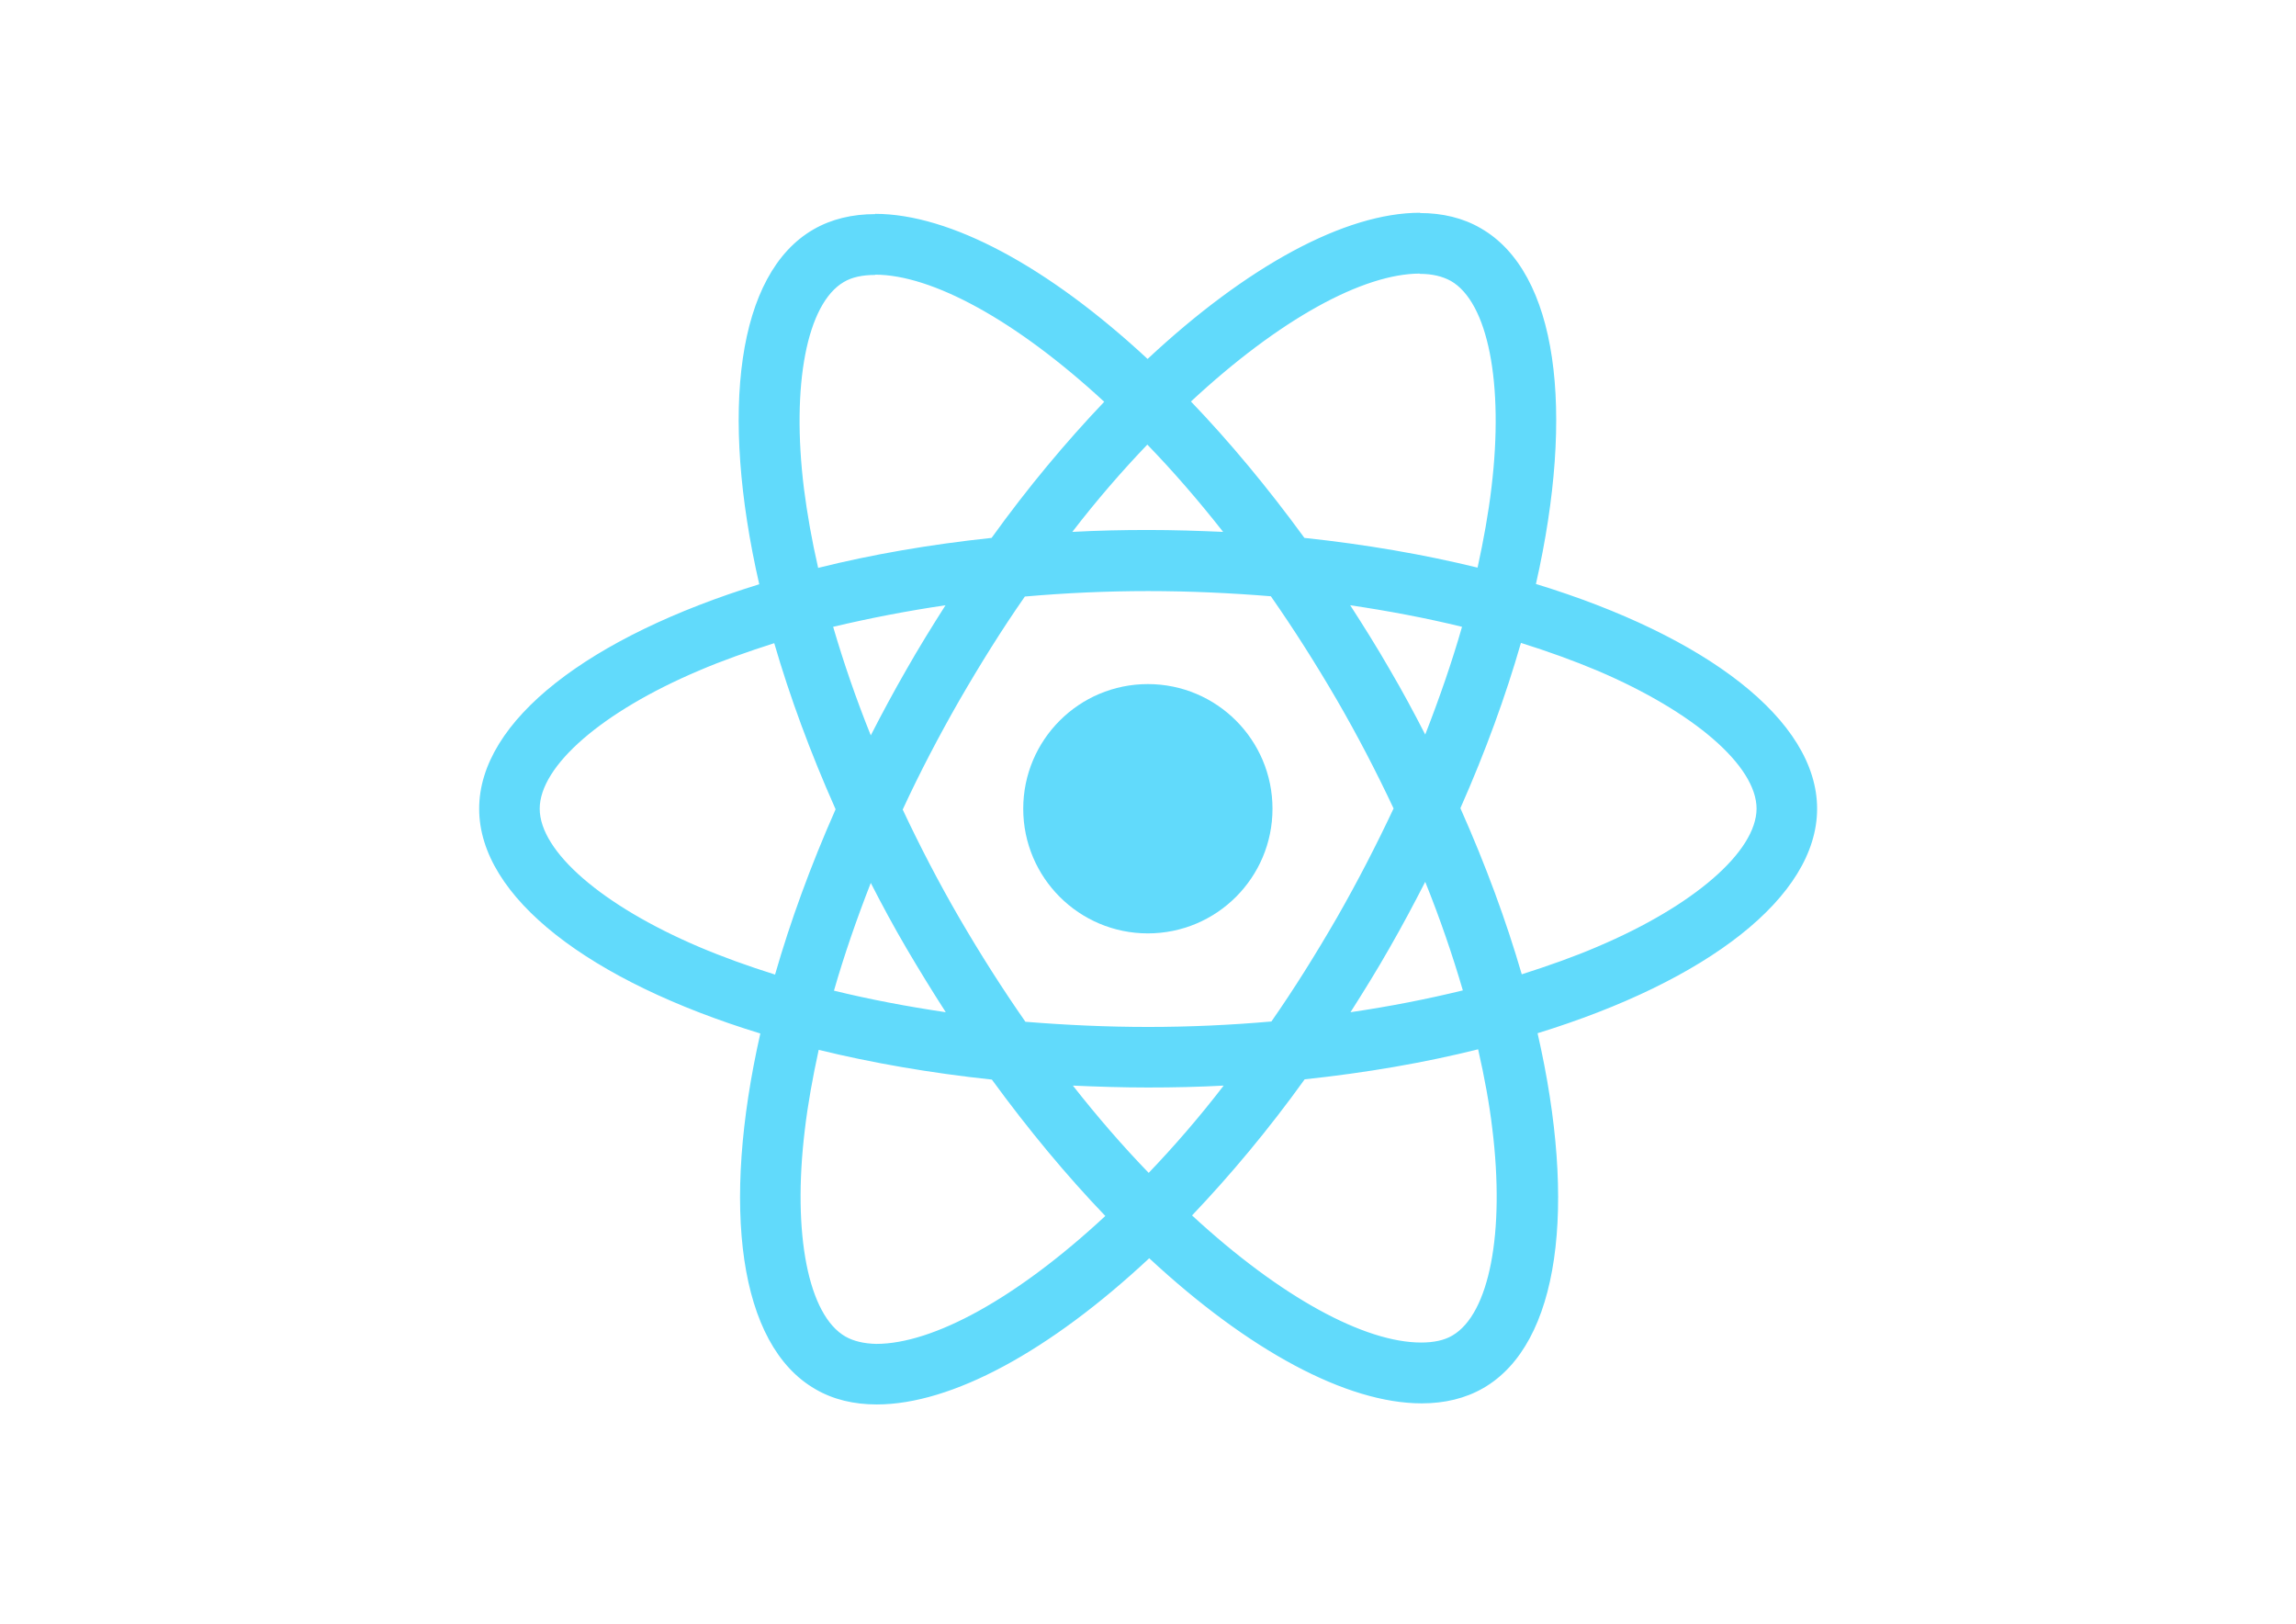
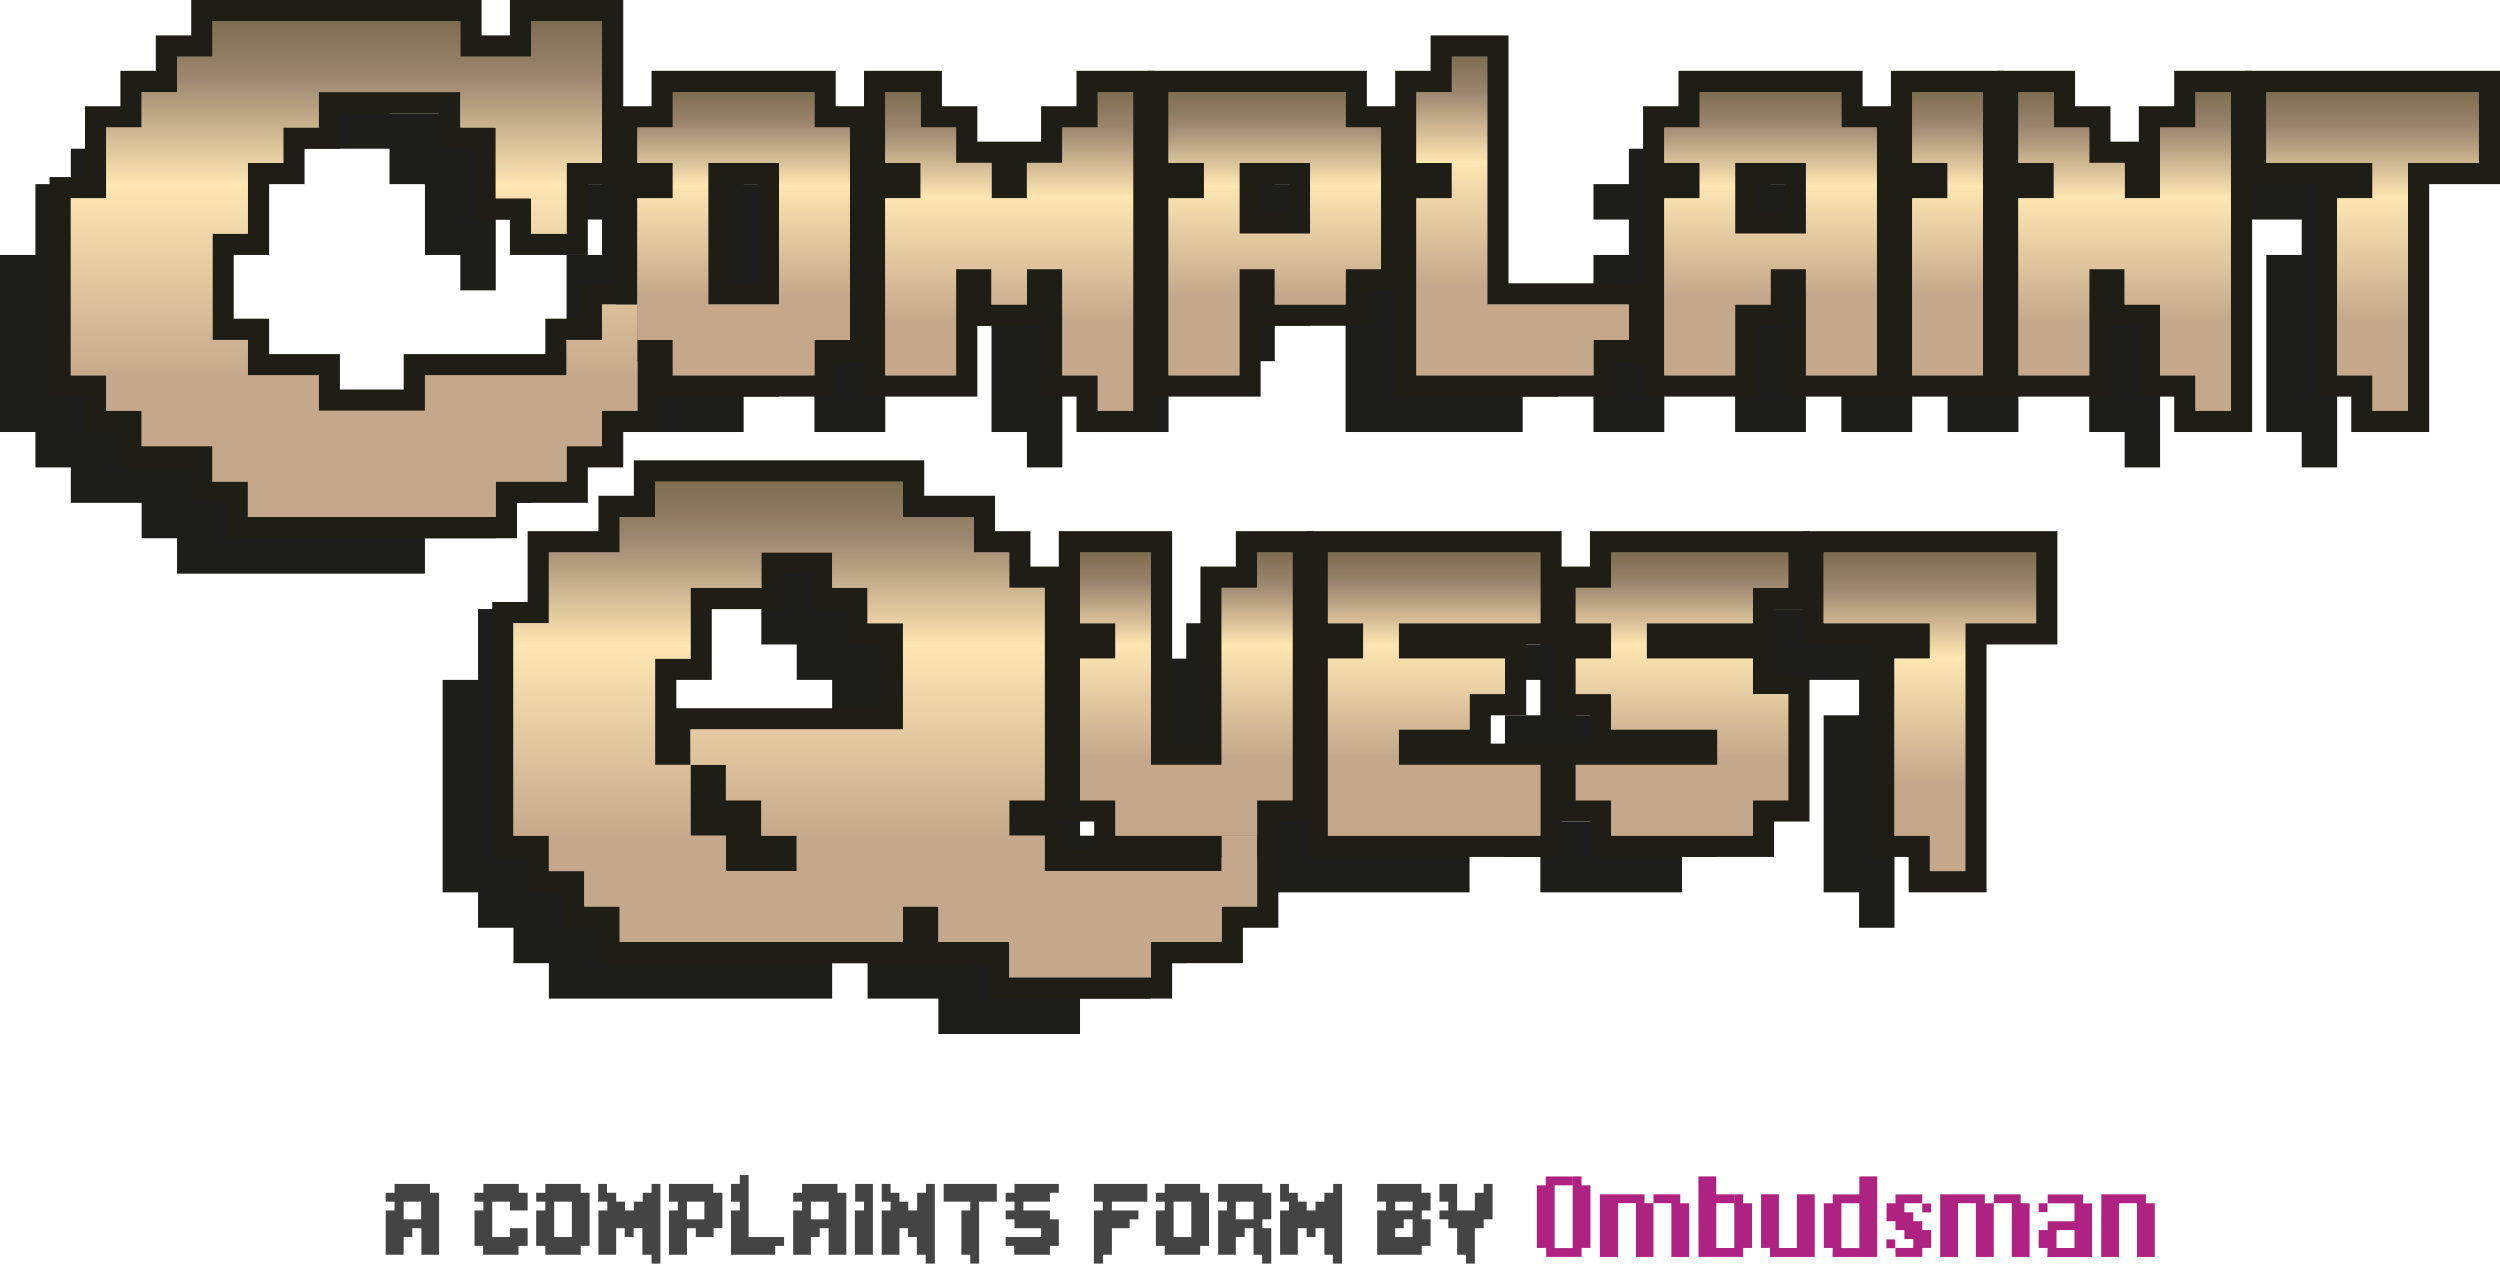
- <svg xmlns="http://www.w3.org/2000/svg" viewBox="0 0 841.9 595.3">
-   <g fill="#61DAFB">
-     <path d="M666.3 296.5c0-32.5-40.7-63.3-103.1-82.4 14.4-63.6 8-114.2-20.2-130.4-6.5-3.8-14.1-5.6-22.4-5.6v22.3c4.6 0 8.3.9 11.4 2.6 13.6 7.8 19.5 37.5 14.9 75.7-1.1 9.4-2.9 19.3-5.1 29.4-19.6-4.8-41-8.5-63.5-10.9-13.5-18.5-27.5-35.3-41.6-50 32.6-30.3 63.2-46.9 84-46.9V78c-27.5 0-63.5 19.6-99.9 53.6-36.4-33.8-72.4-53.2-99.9-53.2v22.3c20.7 0 51.4 16.5 84 46.6-14 14.7-28 31.4-41.3 49.9-22.6 2.4-44 6.1-63.6 11-2.3-10-4-19.7-5.2-29-4.7-38.2 1.1-67.9 14.6-75.8 3-1.8 6.9-2.6 11.5-2.6V78.5c-8.4 0-16 1.8-22.6 5.6-28.1 16.2-34.4 66.7-19.9 130.1-62.2 19.2-102.7 49.9-102.7 82.3 0 32.5 40.7 63.3 103.1 82.4-14.4 63.6-8 114.2 20.2 130.4 6.5 3.8 14.1 5.6 22.5 5.6 27.5 0 63.5-19.6 99.9-53.6 36.4 33.8 72.4 53.2 99.9 53.2 8.4 0 16-1.8 22.6-5.6 28.1-16.2 34.4-66.7 19.9-130.1 62-19.1 102.5-49.9 102.5-82.3zm-130.2-66.7c-3.7 12.9-8.3 26.2-13.5 39.5-4.1-8-8.4-16-13.1-24-4.6-8-9.5-15.8-14.4-23.4 14.2 2.1 27.9 4.7 41 7.9zm-45.8 106.5c-7.8 13.5-15.8 26.3-24.1 38.2-14.9 1.3-30 2-45.2 2-15.1 0-30.2-.7-45-1.9-8.3-11.9-16.4-24.6-24.2-38-7.6-13.1-14.5-26.4-20.8-39.8 6.2-13.4 13.2-26.8 20.7-39.9 7.8-13.5 15.8-26.3 24.1-38.2 14.9-1.3 30-2 45.2-2 15.1 0 30.2.7 45 1.9 8.3 11.9 16.4 24.6 24.2 38 7.6 13.1 14.5 26.4 20.8 39.8-6.3 13.4-13.2 26.8-20.7 39.9zm32.3-13c5.4 13.4 10 26.8 13.8 39.8-13.1 3.2-26.9 5.9-41.2 8 4.9-7.7 9.8-15.6 14.4-23.7 4.6-8 8.9-16.1 13-24.1zM421.2 430c-9.3-9.6-18.6-20.3-27.8-32 9 .4 18.2.7 27.5.7 9.4 0 18.7-.2 27.8-.7-9 11.7-18.3 22.4-27.5 32zm-74.4-58.9c-14.2-2.1-27.9-4.7-41-7.9 3.7-12.9 8.3-26.2 13.5-39.5 4.1 8 8.4 16 13.1 24 4.7 8 9.5 15.8 14.4 23.4zM420.7 163c9.3 9.6 18.6 20.3 27.8 32-9-.4-18.2-.7-27.5-.7-9.4 0-18.7.2-27.8.7 9-11.7 18.3-22.4 27.5-32zm-74 58.9c-4.9 7.7-9.8 15.6-14.4 23.7-4.6 8-8.9 16-13 24-5.4-13.4-10-26.8-13.8-39.8 13.1-3.1 26.9-5.8 41.2-7.9zm-90.5 125.2c-35.4-15.1-58.3-34.9-58.3-50.6 0-15.7 22.9-35.6 58.3-50.6 8.6-3.7 18-7 27.7-10.1 5.7 19.6 13.2 40 22.5 60.9-9.2 20.8-16.6 41.1-22.2 60.6-9.9-3.1-19.3-6.5-28-10.2zM310 490c-13.6-7.8-19.5-37.5-14.9-75.7 1.1-9.4 2.9-19.3 5.1-29.4 19.6 4.8 41 8.5 63.5 10.9 13.5 18.5 27.5 35.3 41.6 50-32.6 30.3-63.2 46.9-84 46.9-4.5-.1-8.3-1-11.3-2.7zm237.2-76.2c4.7 38.2-1.1 67.9-14.6 75.8-3 1.8-6.9 2.6-11.5 2.6-20.7 0-51.4-16.5-84-46.6 14-14.7 28-31.4 41.3-49.9 22.6-2.4 44-6.1 63.6-11 2.3 10.1 4.1 19.8 5.2 29.1zm38.5-66.7c-8.6 3.7-18 7-27.7 10.1-5.7-19.6-13.2-40-22.5-60.9 9.2-20.8 16.6-41.1 22.2-60.6 9.9 3.1 19.3 6.5 28.1 10.2 35.4 15.1 58.3 34.9 58.3 50.6-.1 15.7-23 35.6-58.4 50.6zM320.8 78.4z" />
-     <circle cx="420.9" cy="296.5" r="45.7" />
-     <path d="M520.5 78.1z" />
+ <svg xmlns="http://www.w3.org/2000/svg" xmlns:xlink="http://www.w3.org/1999/xlink" viewBox="0 0 353 178.42">
+   <defs>
+     <style>.cls-1{fill:#ae2382;}.cls-2{fill:#444;}.cls-3{fill:#1d1d1b;}.cls-4{fill:url(#linear-gradient);}.cls-5{fill:#1e1e17;}.cls-6{fill:url(#linear-gradient-2);}.cls-7{fill:url(#linear-gradient-3);}.cls-8{fill:url(#linear-gradient-4);}.cls-9{fill:url(#linear-gradient-5);}.cls-10{fill:url(#linear-gradient-6);}.cls-11{fill:url(#linear-gradient-7);}.cls-12{fill:url(#linear-gradient-8);}.cls-13{fill:url(#linear-gradient-9);}.cls-14{fill:url(#linear-gradient-10);}.cls-15{fill:url(#linear-gradient-11);}.cls-16{fill:url(#linear-gradient-12);}.cls-17{fill:url(#linear-gradient-13);}.cls-18{fill:url(#linear-gradient-14);}.cls-19{fill:url(#linear-gradient-15);}.cls-20{fill:url(#linear-gradient-16);}.cls-21{fill:url(#linear-gradient-17);}.cls-22{fill:url(#linear-gradient-18);}.cls-23{fill:url(#linear-gradient-19);}.cls-24{fill:url(#linear-gradient-20);}.cls-25{fill:url(#linear-gradient-21);}.cls-26{fill:url(#linear-gradient-22);}.cls-27{fill:url(#linear-gradient-23);}.cls-28{fill:url(#linear-gradient-24);}.cls-29{fill:url(#linear-gradient-25);}.cls-30{fill:url(#linear-gradient-26);}.cls-31{fill:url(#linear-gradient-27);}.cls-32{fill:url(#linear-gradient-28);}</style>
+     <linearGradient id="linear-gradient" x1="50" y1="74.5" x2="50" y2="1.5" gradientUnits="userSpaceOnUse">
+       <stop offset="0.28" stop-color="#c5a88b" />
+       <stop offset="0.67" stop-color="#fee6b2" />
+       <stop offset="0.89" stop-color="#9b856e" />
+       <stop offset="1" stop-color="#7e6d50" />
+     </linearGradient>
+     <linearGradient id="linear-gradient-2" x1="105" y1="54.5" x2="105" y2="11.5" xlink:href="#linear-gradient" />
+     <linearGradient id="linear-gradient-3" x1="142.5" y1="59.5" x2="142.5" y2="11.5" xlink:href="#linear-gradient" />
+     <linearGradient id="linear-gradient-4" x1="180" y1="54.5" x2="180" y2="11.5" xlink:href="#linear-gradient" />
+     <linearGradient id="linear-gradient-5" x1="215" y1="54.5" x2="215" y2="6.5" xlink:href="#linear-gradient" />
+     <linearGradient id="linear-gradient-6" x1="250" y1="54.5" x2="250" y2="11.5" xlink:href="#linear-gradient" />
+     <linearGradient id="linear-gradient-7" x1="275" y1="54.5" x2="275" y2="11.5" xlink:href="#linear-gradient" />
+     <linearGradient id="linear-gradient-8" x1="300" y1="59.5" x2="300" y2="11.5" xlink:href="#linear-gradient" />
+     <linearGradient id="linear-gradient-9" x1="335" y1="59.5" x2="335" y2="11.5" xlink:href="#linear-gradient" />
+     <linearGradient id="linear-gradient-10" x1="125" y1="139.5" x2="125" y2="66.5" xlink:href="#linear-gradient" />
+     <linearGradient id="linear-gradient-11" x1="167.5" y1="119.5" x2="167.5" y2="76.5" xlink:href="#linear-gradient" />
+     <linearGradient id="linear-gradient-12" x1="202.5" y1="119.5" x2="202.5" y2="76.5" xlink:href="#linear-gradient" />
+     <linearGradient id="linear-gradient-13" x1="237.5" y1="119.5" x2="237.5" y2="76.5" xlink:href="#linear-gradient" />
+     <linearGradient id="linear-gradient-14" x1="272.5" y1="124.5" x2="272.5" y2="76.5" xlink:href="#linear-gradient" />
+     <linearGradient id="linear-gradient-15" x1="50" y1="73" x2="50" y2="3" xlink:href="#linear-gradient" />
+     <linearGradient id="linear-gradient-16" x1="105" y1="53" x2="105" y2="13" xlink:href="#linear-gradient" />
+     <linearGradient id="linear-gradient-17" x1="142.5" y1="58" x2="142.5" y2="13" xlink:href="#linear-gradient" />
+     <linearGradient id="linear-gradient-18" x1="180" y1="53" x2="180" y2="13" xlink:href="#linear-gradient" />
+     <linearGradient id="linear-gradient-19" x1="215" y1="53" x2="215" y2="8" xlink:href="#linear-gradient" />
+     <linearGradient id="linear-gradient-20" x1="250" y1="53" x2="250" y2="13" xlink:href="#linear-gradient" />
+     <linearGradient id="linear-gradient-21" x1="275" y1="53" x2="275" y2="13" xlink:href="#linear-gradient" />
+     <linearGradient id="linear-gradient-22" x1="300" y1="58" x2="300" y2="13" xlink:href="#linear-gradient" />
+     <linearGradient id="linear-gradient-23" x1="335" y1="58" x2="335" y2="13" xlink:href="#linear-gradient" />
+     <linearGradient id="linear-gradient-24" x1="125" y1="138" x2="125" y2="68" xlink:href="#linear-gradient" />
+     <linearGradient id="linear-gradient-25" x1="167.5" y1="118" x2="167.5" y2="78" xlink:href="#linear-gradient" />
+     <linearGradient id="linear-gradient-26" x1="202.5" y1="118" x2="202.5" y2="78" xlink:href="#linear-gradient" />
+     <linearGradient id="linear-gradient-27" x1="237.5" y1="118" x2="237.5" y2="78" xlink:href="#linear-gradient" />
+     <linearGradient id="linear-gradient-28" x1="272.5" y1="123" x2="272.5" y2="78" xlink:href="#linear-gradient" />
+   </defs>
+   <g id="Layer_2" data-name="Layer 2">
+     <g id="Layer_1-2" data-name="Layer 1">
+       <path class="cls-1" d="M218.31,176.21H217v-8.84h1.26v-1.25h3.78v1.25h-2.52v8.86h2.54V166.11h1.25v1.26h1.26v8.84h-1.25v1.26h-5Z" />
+       <path class="cls-1" d="M225.9,168.64h6.31v1.26h1.26v7.58H231v-7.59h-2.53v7.59H225.9ZM236,169.89h-2.53v-1.25h3.78v1.26h1.26v7.58H236Z" />
+       <path class="cls-1" d="M239.81,166.11h2.52v2.53h2.53v1.25h-2.52v6.33h2.54v-7.58h1.25v1.26h1.26v6.31h-1.25v1.26h-6.31Z" />
+       <path class="cls-1" d="M249.92,176.21h-1.26v-7.58h2.52v7.59h2.54v-7.58h2.52v8.84h-6.31Z" />
+       <path class="cls-1" d="M258.78,176.21h-1.26V169.9h1.26v-1.25h3.78v1.25H260v6.33h2.54V166.11h2.52v11.37h-6.31Z" />
+       <path class="cls-1" d="M267.63,176.21h2.53v-1.26h-1.26v-1.26h-1.26v-1.26h-1.26V169.9h1.26v-1.25h3.78v1.25h-2.52v1.27h1.26v1.26h1.26v1.26h1.26v2.52h-1.25v1.26h-3.78ZM266.36,175h1.25v1.25h-1.25Zm5.06-5.06h1.25v1.25h-1.25Z" />
+       <path class="cls-1" d="M273.95,168.64h6.31v1.26h1.26v7.58H279v-7.59h-2.53v7.59h-2.52Zm10.12,1.25h-2.53v-1.25h3.78v1.26h1.26v7.58h-2.52Z" />
+       <path class="cls-1" d="M289.12,176.21h-1.26v-2.52h2.52v2.53h2.54v-2.53h-3.79v-1.25h3.79v-2.53h-3.79v-1.25h5v1.26h1.26v7.58h-6.31Zm-1.26-6.31h1.25v1.25h-1.25Z" />
+       <path class="cls-1" d="M296.71,168.64H303v1.26h1.26v7.58h-2.52v-7.59h-2.53v7.59h-2.52Z" />
+       <path class="cls-2" d="M54.46,177.17v-6.25h1.25v-1.25H54.46v-1.25h1.25v-1.25h5v1.25H62v8.75h-2.5v-3.75H58.21v1.25H57v2.5Zm5-5v-2.5H57v2.5Z" />
+       <path class="cls-2" d="M68.21,177.17v-1.25H67v-5h1.25v-1.25H67v-1.25h1.25v-1.25h5v1.25h1.25v2.5H72v-1.25h-2.5v5H72v-1.25h2.5v2.5H73.21v1.25Z" />
+       <path class="cls-2" d="M77,177.17v-1.25H75.71v-5H77v-1.25H75.71v-1.25H77v-1.25h5v1.25h1.25v7.5H82v1.25Zm3.75-2.5v-5h-2.5v5Z" />
+       <path class="cls-2" d="M92,178.42v-1.25H90.71v-3.75H89.46v1.25H88.21v-1.25H87v3.75h-2.5v-6.25h1.25v-1.25H84.46v-2.5h1.25v1.25H87v1.25h1.25v1.25h1.25v-1.25h1.25v-1.25H92v-1.25h1.25v11.25Z" />
+       <path class="cls-2" d="M94.46,177.17v-6.25h1.25v-1.25H94.46v-2.5h6.25v1.25H102v5h-1.25v1.25h-2.5v-1.25H97v3.75Zm5-5v-2.5H97v2.5Z" />
+       <path class="cls-2" d="M103.21,177.17v-6.25h1.25v-1.25h-1.25v-2.5h1.25v-1.25h1.25v8.75h5v1.25h-1.25v1.25Z" />
+       <path class="cls-2" d="M112,177.17v-6.25h1.25v-1.25H112v-1.25h1.25v-1.25h5v1.25h1.25v8.75H117v-3.75h-1.25v1.25h-1.25v2.5Zm5-5v-2.5h-2.5v2.5Z" />
+       <path class="cls-2" d="M120.71,177.17v-6.25H122v-1.25h-1.25v-2.5h2.5v10Z" />
+       <path class="cls-2" d="M130.71,178.42v-1.25h-1.25v-2.5h-1.25v-1.25H127v3.75h-2.5v-6.25h1.25v-1.25h-1.25v-2.5h1.25v1.25H127v1.25h1.25v1.25h1.25v-2.5h1.25v-1.25H132v11.25Z" />
+       <path class="cls-2" d="M137,178.42v-1.25h-1.25v-6.25H137v-1.25h-3.75v-2.5h7.5v2.5h-2.5v8.75Z" />
+       <path class="cls-2" d="M143.21,177.17v-1.25H142v-1.25h5v-1.25h-3.75v-1.25H142v-1.25h1.25v-1.25H142v-1.25h1.25v-1.25h6.25v1.25h-1.25v1.25h-3.75v1.25h3.75v1.25h1.25v3.75h-1.25v1.25Z" />
+       <path class="cls-2" d="M154.46,178.42v-7.5h1.25v-1.25h-1.25v-2.5H162v2.5h-5v1.25h3.75v1.25h-1.25v1.25H157v3.75h-1.25v1.25Z" />
+       <path class="cls-2" d="M164.46,177.17v-1.25h-1.25v-5h1.25v-1.25h-1.25v-1.25h1.25v-1.25h5v1.25h1.25v7.5h-1.25v1.25Zm3.75-2.5v-5h-2.5v5Z" />
+       <path class="cls-2" d="M178.21,178.42v-1.25H177v-3.75h-1.25v1.25h-1.25v2.5H172v-6.25h1.25v-1.25H172v-2.5h6.25v1.25h1.25v3.75h-1.25v1.25h1.25v5ZM177,172.17v-2.5h-2.5v2.5Z" />
+       <path class="cls-2" d="M188.21,178.42v-1.25H187v-3.75h-1.25v1.25h-1.25v-1.25h-1.25v3.75h-2.5v-6.25H182v-1.25h-1.25v-2.5H182v1.25h1.25v1.25h1.25v1.25h1.25v-1.25H187v-1.25h1.25v-1.25h1.25v11.25Z" />
+       <path class="cls-2" d="M194.46,177.17v-6.25h1.25v-1.25h-1.25v-2.5h6.25v1.25H202v2.5h-1.25v1.25H202v3.75h-1.25v1.25Zm5-6.25v-1.25H197v1.25Zm0,3.75v-2.5h-1.25v1.25H197v1.25Z" />
+       <path class="cls-2" d="M207,178.42v-1.25h-1.25v-3.75h-1.25v-1.25h-1.25v-1.25h1.25v-1.25h-1.25v-2.5h2.5v3.75h2.5v-2.5h1.25v-1.25h1.25v5h-1.25v1.25h-1.25v5Z" />
+       <path class="cls-3" d="M25,81V76H20V71H10V66H5V61H0V36H5V26h5V21h5V16h5V11H55v5H65V11H75V31H70V41H65V36H60V26H55V21H35v5H30v5H25V41H20V56h5v5H35v5H50V61H70V56h5V51h5V66H75v5H70v5H60v5Z" />
+       <path class="cls-3" d="M85,61V56H80V36h5V31H80V26h5V21h20v5h5V56h-5v5Zm15-10V31H90V51Z" />
+       <path class="cls-3" d="M145,66V61h-5V46h-5v5h-5V46h-5V61H115V36h5V31h-5V21h5v5h5v5h5v5h5V31h5V26h5V21h5V66Z" />
+       <path class="cls-3" d="M155,61V36h5V31h-5V21h25v5h5V46h-5v5H170V46h-5V61Zm20-20V31H165V41Z" />
+       <path class="cls-3" d="M190,61V36h5V31h-5V21h5V16h5V51h20v5h-5v5Z" />
+       <path class="cls-3" d="M225,61V36h5V31h-5V26h5V21h20v5h5V61H245V46h-5v5h-5V61Zm20-20V31H235V41Z" />
+       <path class="cls-3" d="M260,61V36h5V31h-5V21h10V61Z" />
+       <path class="cls-3" d="M300,66V61h-5V51h-5V46h-5V61H275V36h5V31h-5V21h5v5h5v5h5v5h5V26h5V21h5V66Z" />
+       <path class="cls-3" d="M325,66V61h-5V36h5V31H310V21h30V31H330V66Z" />
+       <path class="cls-3" d="M132.5,146v-5h-10v-5h-5v5h-40v-5h-5v-5h-5v-5h-5V96h5V86h10V81h5V76h35v5h10v5h5v5h5v30h-5v5h5v5h25v-5h5v10h-5v5h-10v5Zm-30-15v-5h-5v-5h-5v-5h-5v-5h30V96h-5V91h-5V86h-10v5h-10v10h-5v15h5v10h5v5Z" />
+       <path class="cls-3" d="M147.5,128v-5h-5V103h5V98h-5V88h10v30h10V93h5V88h5v35h-5v5Z" />
+       <path class="cls-3" d="M177.5,126V101h5V96h-5V86h30V96h-20v5h15v5h-5v5h-10v5h20v10Z" />
+       <path class="cls-3" d="M217.5,126v-5h-5v-5h20v-5h-15v-5h-5v-5h5V96h-5V91h5V86h25v5h-5v5h-15v5h15v5h5v15h-5v5Z" />
+       <path class="cls-3" d="M262.5,131v-5h-5V101h5V96h-15V86h30V96h-10v35Z" />
+       <polygon class="cls-4" points="33.5 74.5 33.5 69.5 28.5 69.5 28.5 64.5 18.5 64.5 18.5 59.5 13.5 59.5 13.5 54.5 8.5 54.5 8.5 26.5 13.5 26.5 13.5 16.5 18.5 16.5 18.5 11.5 23.5 11.5 23.5 6.5 28.5 6.5 28.5 1.5 66.5 1.5 66.5 6.5 73.5 6.5 73.5 1.5 86.5 1.5 86.5 24.5 81.5 24.5 81.5 34.5 73.5 34.5 73.5 29.5 68.5 29.5 68.5 19.5 63.5 19.5 63.5 14.5 46.5 14.5 46.5 19.5 41.5 19.5 41.5 24.5 36.5 24.5 36.5 34.5 31.5 34.5 31.5 46.5 36.5 46.5 36.5 51.5 46.5 51.5 46.5 56.5 58.5 56.5 58.5 51.5 78.5 51.5 78.5 46.5 83.5 46.5 83.5 41.5 91.5 41.5 91.5 59.5 86.5 59.5 86.5 64.5 81.5 64.5 81.5 69.5 71.5 69.5 71.5 74.5 33.5 74.5" />
+       <path class="cls-5" d="M85,3V23H80V33H75V28H70V18H65V13H45v5H40v5H35V33H30V48h5v5H45v5H60V53H80V48h5V43h5V58H85v5H80v5H70v5H35V68H30V63H20V58H15V53H10V28h5V18h5V13h5V8h5V3H65V8H75V3H85m3-3H72V5H68V0H27V5H22v5H17v5H12V25H7V56h5v5h5v5H27v5h5v5H73V71H83V66h5V61h5V40H82v5H77v5H57v5H48V50H38V45H33V36h5V26h5V21h5V16H62v5h5V31h5v5H83V26h5V0Z" />
+       <path class="cls-6" d="M93.5,54.5v-5h-5v-23h5v-2h-5v-8h5v-5h23v5h5v33h-5v5Zm15-13v-17h-7v17Z" />
+       <path class="cls-5" d="M115,13v5h5V48h-5v5H95V48H90V28h5V23H90V18h5V13h20M100,43h10V23H100V43m18-33H92v5H87V51h5v5h26V51h5V15h-5V10ZM103,26h4V40h-4V26Z" />
+       <polygon class="cls-7" points="153.5 59.5 153.5 54.5 148.5 54.5 148.5 39.5 146.5 39.5 146.5 44.5 138.5 44.5 138.5 39.5 136.5 39.5 136.5 54.5 123.5 54.5 123.5 26.5 128.5 26.5 128.5 24.5 123.5 24.5 123.5 11.5 131.5 11.5 131.5 16.5 136.5 16.5 136.5 21.5 141.5 21.5 141.5 26.5 143.5 26.5 143.5 21.5 148.5 21.5 148.5 16.5 153.5 16.5 153.5 11.5 161.5 11.5 161.5 59.5 153.5 59.5" />
+       <path class="cls-5" d="M160,13V58h-5V53h-5V38h-5v5h-5V38h-5V53H125V28h5V23h-5V13h5v5h5v5h5v5h5V23h5V18h5V13h5m3-3H152v5h-5v5h-9V15h-5V10H122V56h16V46h9V56h5v5h11V10Z" />
+       <path class="cls-8" d="M163.5,54.5v-28h5v-2h-5v-13h28v5h5v23h-5v5h-13v-5h-2v15Zm20-23v-7h-7v7Z" />
+       <path class="cls-5" d="M190,13v5h5V38h-5v5H180V38h-5V53H165V28h5V23h-5V13h25M175,33h10V23H175V33m18-23H162V56h16V46h15V41h5V15h-5V10ZM178,26h4v4h-4V26Z" />
+       <polygon class="cls-9" points="198.5 54.5 198.5 26.5 203.5 26.5 203.5 24.5 198.5 24.5 198.5 11.5 203.5 11.5 203.5 6.5 211.5 6.5 211.5 41.5 231.5 41.5 231.5 49.5 226.5 49.5 226.5 54.5 198.5 54.5" />
+       <path class="cls-5" d="M210,8V43h20v5h-5v5H200V28h5V23h-5V13h5V8h5m3-3H202v5h-5V56h31V51h5V40H213V5Z" />
+       <path class="cls-10" d="M253.5,54.5v-15h-2v5h-5v10h-13v-28h5v-2h-5v-8h5v-5h23v5h5v38Zm0-23v-7h-7v7Z" />
+       <path class="cls-5" d="M260,13v5h5V53H255V38h-5v5h-5V53H235V28h5V23h-5V18h5V13h20M245,33h10V23H245V33m18-23H237v5h-5V56h16V46h4V56h16V15h-5V10ZM248,26h4v4h-4V26Z" />
+       <polygon class="cls-11" points="268.5 54.5 268.5 26.5 273.5 26.5 273.5 24.5 268.5 24.5 268.5 11.5 281.5 11.5 281.5 54.5 268.5 54.5" />
+       <path class="cls-5" d="M280,13V53H270V28h5V23h-5V13h10m3-3H267V56h16V10Z" />
+       <polygon class="cls-12" points="308.5 59.5 308.5 54.5 303.5 54.5 303.5 44.5 298.5 44.5 298.5 39.5 296.5 39.5 296.5 54.5 283.5 54.5 283.5 26.5 288.5 26.5 288.5 24.5 283.5 24.5 283.5 11.5 291.5 11.5 291.5 16.5 296.5 16.5 296.5 21.5 301.5 21.5 301.5 26.5 303.5 26.5 303.5 16.5 308.5 16.5 308.5 11.5 316.5 11.5 316.5 59.5 308.5 59.5" />
+       <path class="cls-5" d="M315,13V58h-5V53h-5V43h-5V38h-5V53H285V28h5V23h-5V13h5v5h5v5h5v5h5V18h5V13h5m3-3H307v5h-5v5h-4V15h-5V10H282V56h16V46h4V56h5v5h11V10Z" />
+       <polygon class="cls-13" points="333.5 59.5 333.5 54.5 328.5 54.5 328.5 26.5 333.5 26.5 333.5 24.5 318.5 24.5 318.5 11.5 351.5 11.5 351.5 24.5 341.5 24.5 341.5 59.5 333.5 59.5" />
+       <path class="cls-5" d="M350,13V23H340V58h-5V53h-5V28h5V23H320V13h30m3-3H317V26h10V56h5v5h11V26h10V10Z" />
+       <path class="cls-14" d="M141,139.5v-5H131v-5h-2v5H86v-5H81v-5H76v-5H71v-33h5v-10H86v-5h5v-5h38v5h10v5h5v5h5v33h-5v2h5v5h22v-5h8v13h-5v5H164v5Zm-30-18v-2h-5v-5h-5v-5H99v7h5v5Zm-15-15v-5h30v-12h-5v-5h-5v-5h-7v5H99v10H94v12Z" />
+       <path class="cls-5" d="M127.5,68v5h10v5h5v5h5v30h-5v5h5v5h25v-5h5v10h-5v5h-10v5h-20v-5h-10v-5h-5v5h-40v-5h-5v-5h-5v-5h-5V88h5V78h10V73h5V68h35m-35,40h5v10h5v5h10v-5h-5v-5h-5v-5h-5v-5h30V88h-5V83h-5V78h-10v5h-10V93h-5v15m38-43h-41v5h-5v5h-10V85h-5v36h5v5h5v5h5v5h55v5h26v-5h10v-5h5V115h-11v5h-19V80h-5V75h-5V70h-10V65Zm-20,16h4v5h5v5h5v9h-29V96h5V86h10V81Z" />
+       <polygon class="cls-15" points="156 119.5 156 114.5 151 114.5 151 91.5 156 91.5 156 89.5 151 89.5 151 76.5 164 76.5 164 106.5 171 106.5 171 81.5 176 81.5 176 76.5 184 76.5 184 114.5 179 114.5 179 119.5 156 119.5" />
+       <path class="cls-5" d="M182.5,78v35h-5v5h-20v-5h-5V93h5V88h-5V78h10v30h10V83h5V78h5m3-3h-11v5h-5v25h-4V75h-16v41h5v5h26v-5h5V75Z" />
+       <polygon class="cls-16" points="186 119.5 186 91.5 191 91.5 191 89.5 186 89.5 186 76.5 219 76.5 219 89.5 199 89.5 199 91.5 214 91.5 214 99.5 209 99.5 209 104.5 199 104.5 199 106.5 219 106.5 219 119.5 186 119.5" />
+       <path class="cls-5" d="M217.5,78V88h-20v5h15v5h-5v5h-10v5h20v10h-30V93h5V88h-5V78h30m3-3h-36v46h36V105h-10v-4h5V91h5V75Z" />
+       <polygon class="cls-17" points="226 119.5 226 114.5 221 114.5 221 106.5 241 106.5 241 104.5 226 104.5 226 99.5 221 99.5 221 91.5 226 91.5 226 89.5 221 89.5 221 81.5 226 81.5 226 76.5 254 76.5 254 84.5 249 84.5 249 89.5 234 89.5 234 91.5 249 91.5 249 96.5 254 96.5 254 114.5 249 114.5 249 119.5 226 119.5" />
+       <path class="cls-5" d="M252.5,78v5h-5v5h-15v5h15v5h5v15h-5v5h-20v-5h-5v-5h20v-5h-15V98h-5V93h5V88h-5V83h5V78h25m3-3h-31v5h-5v21h5v4h-5v11h5v5h26v-5h5V95h-5V86h5V75Z" />
+       <polygon class="cls-18" points="271 124.5 271 119.5 266 119.5 266 91.5 271 91.5 271 89.5 256 89.5 256 76.5 289 76.5 289 89.5 279 89.5 279 124.5 271 124.5" />
+       <path class="cls-5" d="M287.5,78V88h-10v35h-5v-5h-5V93h5V88h-15V78h30m3-3h-36V91h10v30h5v5h11V91h10V75Z" />
+       <path class="cls-19" d="M35,73V68H30V63H20V58H15V53H10V28h5V18h5V13h5V8h5V3H65V8H75V3H85V23H80V33H75V28H70V18H65V13H45v5H40v5H35V33H30V48h5v5H45v5H60V53H80V48h5V43h5V58H85v5H80v5H70v5Z" />
+       <path class="cls-20" d="M95,53V48H90V28h5V23H90V18h5V13h20v5h5V48h-5v5Zm15-10V23H100V43Z" />
+       <path class="cls-21" d="M155,58V53h-5V38h-5v5h-5V38h-5V53H125V28h5V23h-5V13h5v5h5v5h5v5h5V23h5V18h5V13h5V58Z" />
+       <path class="cls-22" d="M165,53V28h5V23h-5V13h25v5h5V38h-5v5H180V38h-5V53Zm20-20V23H175V33Z" />
+       <path class="cls-23" d="M200,53V28h5V23h-5V13h5V8h5V43h20v5h-5v5Z" />
+       <path class="cls-24" d="M235,53V28h5V23h-5V18h5V13h20v5h5V53H255V38h-5v5h-5V53Zm20-20V23H245V33Z" />
+       <path class="cls-25" d="M270,53V28h5V23h-5V13h10V53Z" />
+       <path class="cls-26" d="M310,58V53h-5V43h-5V38h-5V53H285V28h5V23h-5V13h5v5h5v5h5v5h5V18h5V13h5V58Z" />
+       <path class="cls-27" d="M335,58V53h-5V28h5V23H320V13h30V23H340V58Z" />
+       <path class="cls-28" d="M142.5,138v-5h-10v-5h-5v5h-40v-5h-5v-5h-5v-5h-5V88h5V78h10V73h5V68h35v5h10v5h5v5h5v30h-5v5h5v5h25v-5h5v10h-5v5h-10v5Zm-30-15v-5h-5v-5h-5v-5h-5v-5h30V88h-5V83h-5V78h-10v5h-10V93h-5v15h5v10h5v5Z" />
+       <path class="cls-29" d="M157.5,118v-5h-5V93h5V88h-5V78h10v30h10V83h5V78h5v35h-5v5Z" />
+       <path class="cls-30" d="M187.5,118V93h5V88h-5V78h30V88h-20v5h15v5h-5v5h-10v5h20v10Z" />
+       <path class="cls-31" d="M227.5,118v-5h-5v-5h20v-5h-15V98h-5V93h5V88h-5V83h5V78h25v5h-5v5h-15v5h15v5h5v15h-5v5Z" />
+       <path class="cls-32" d="M272.5,123v-5h-5V93h5V88h-15V78h30V88h-10v35Z" />
+     </g>
  </g>
</svg>
